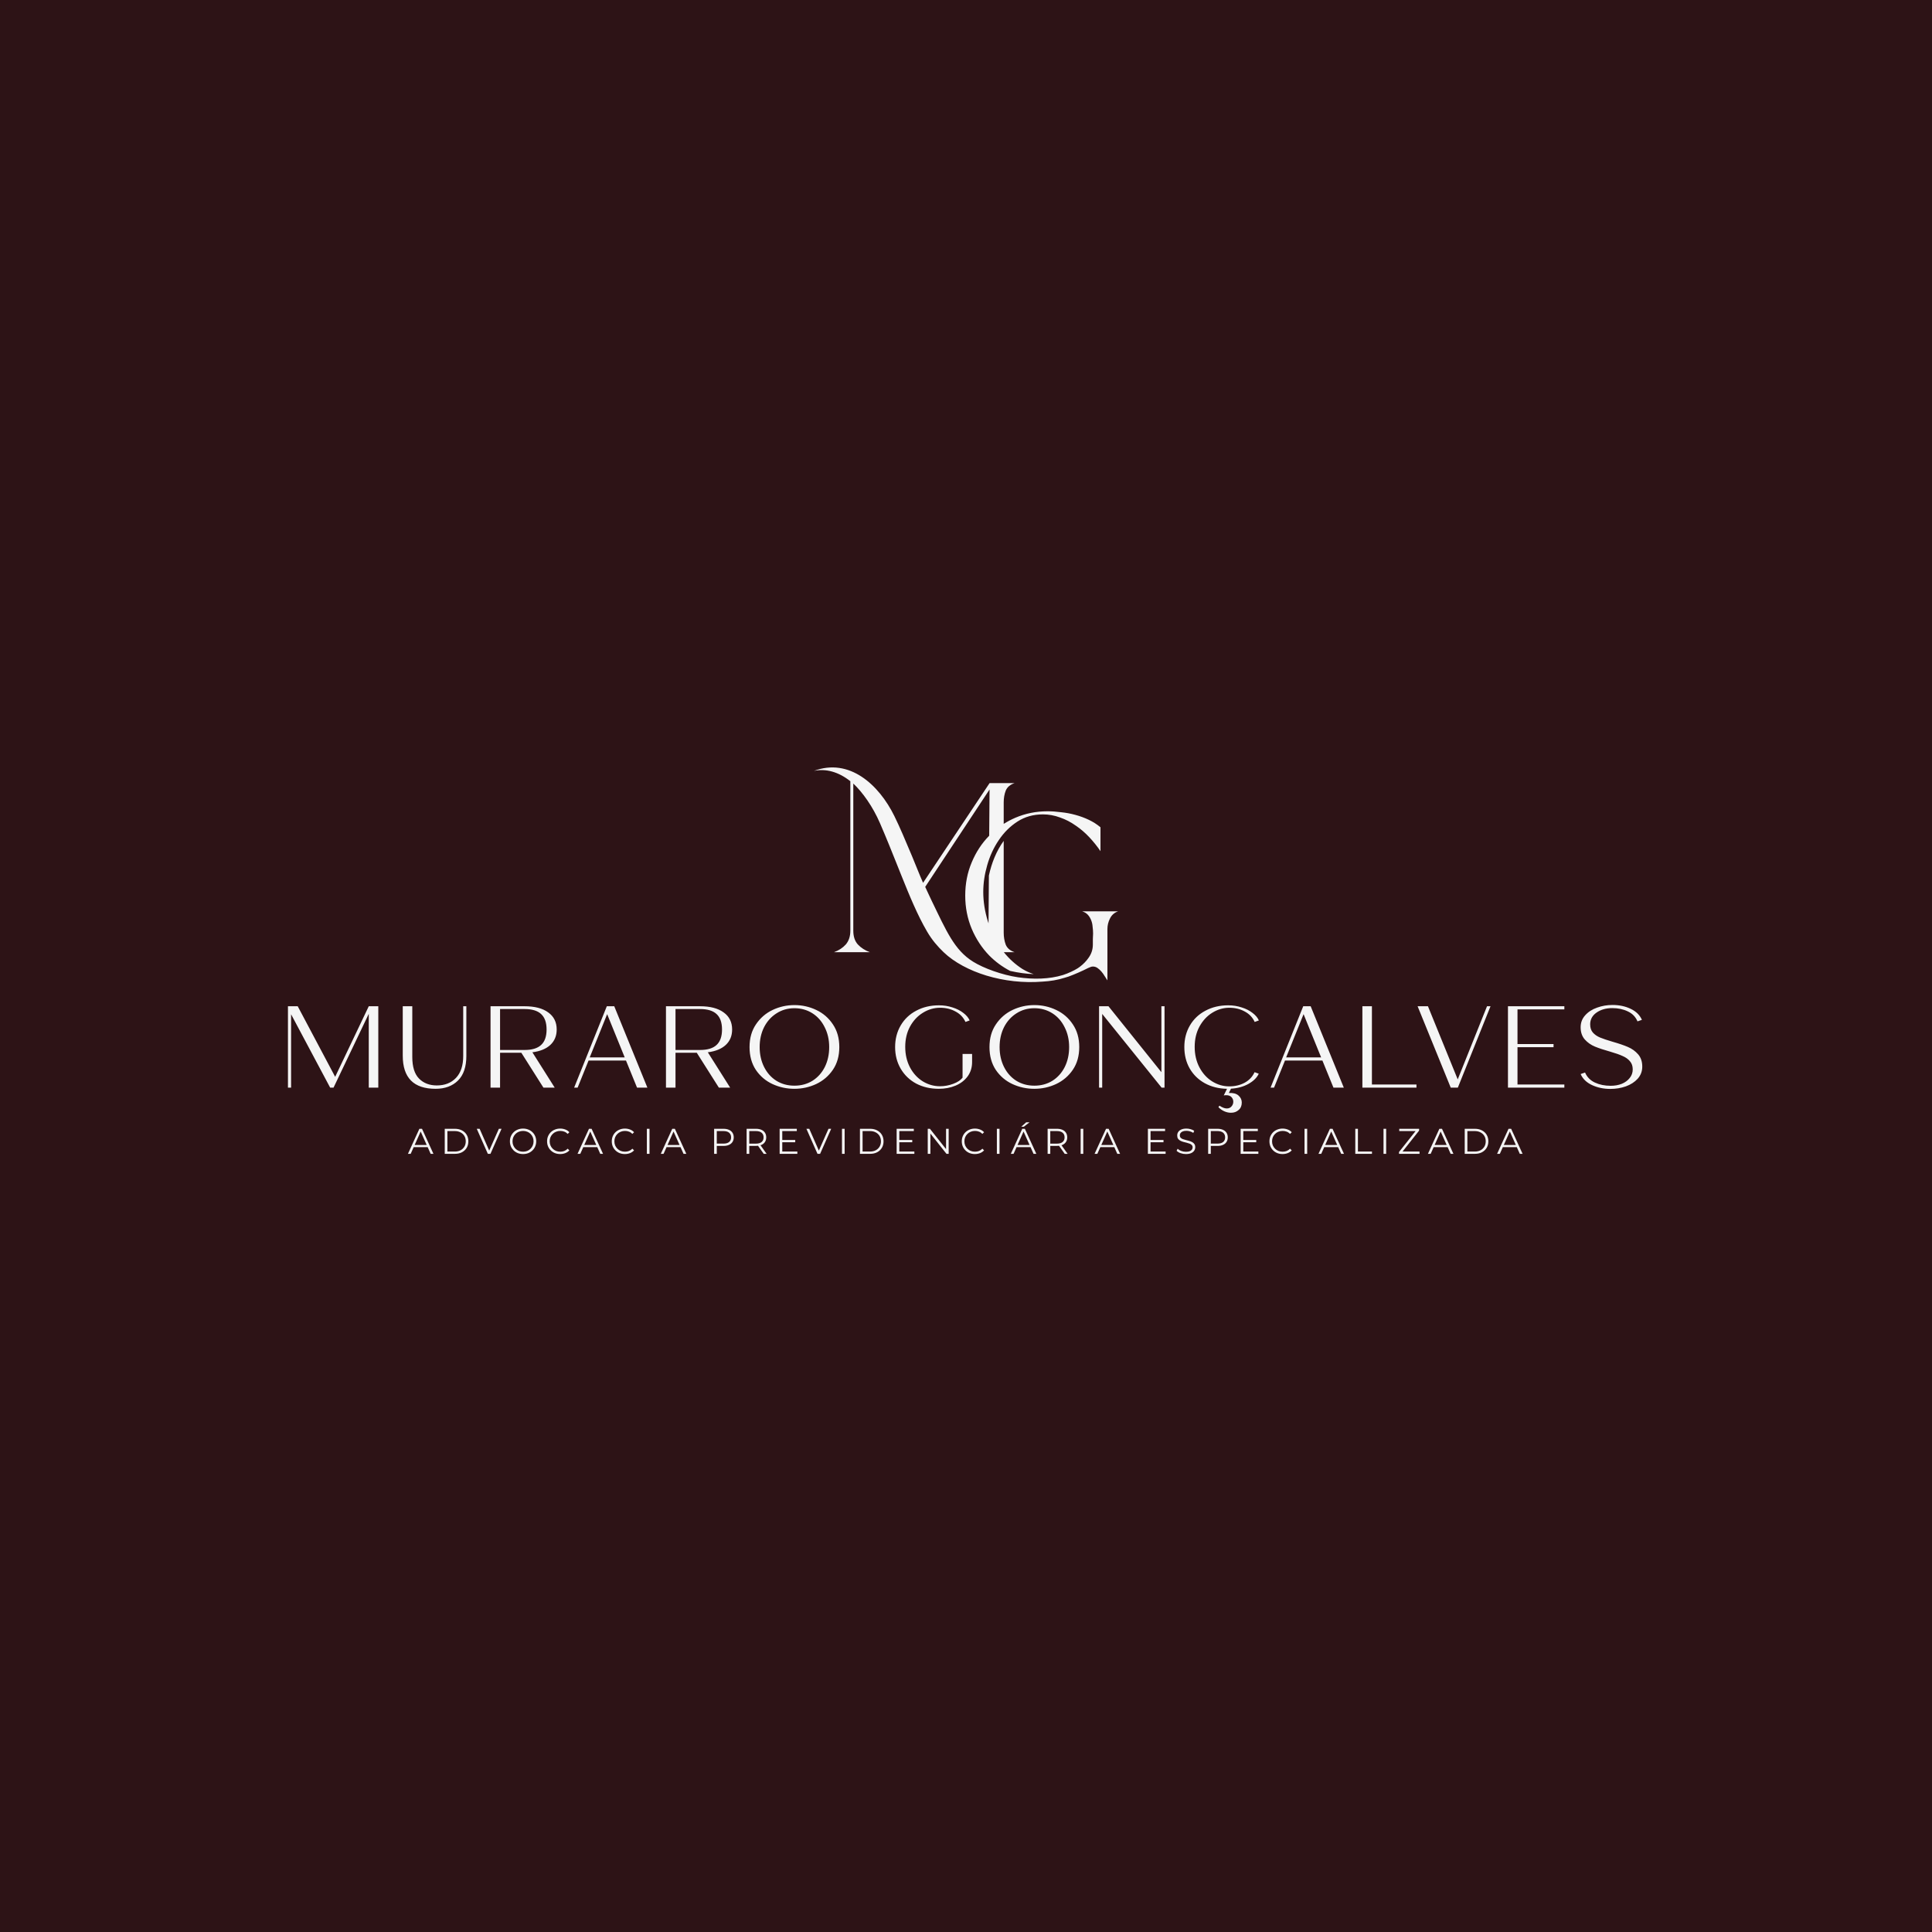
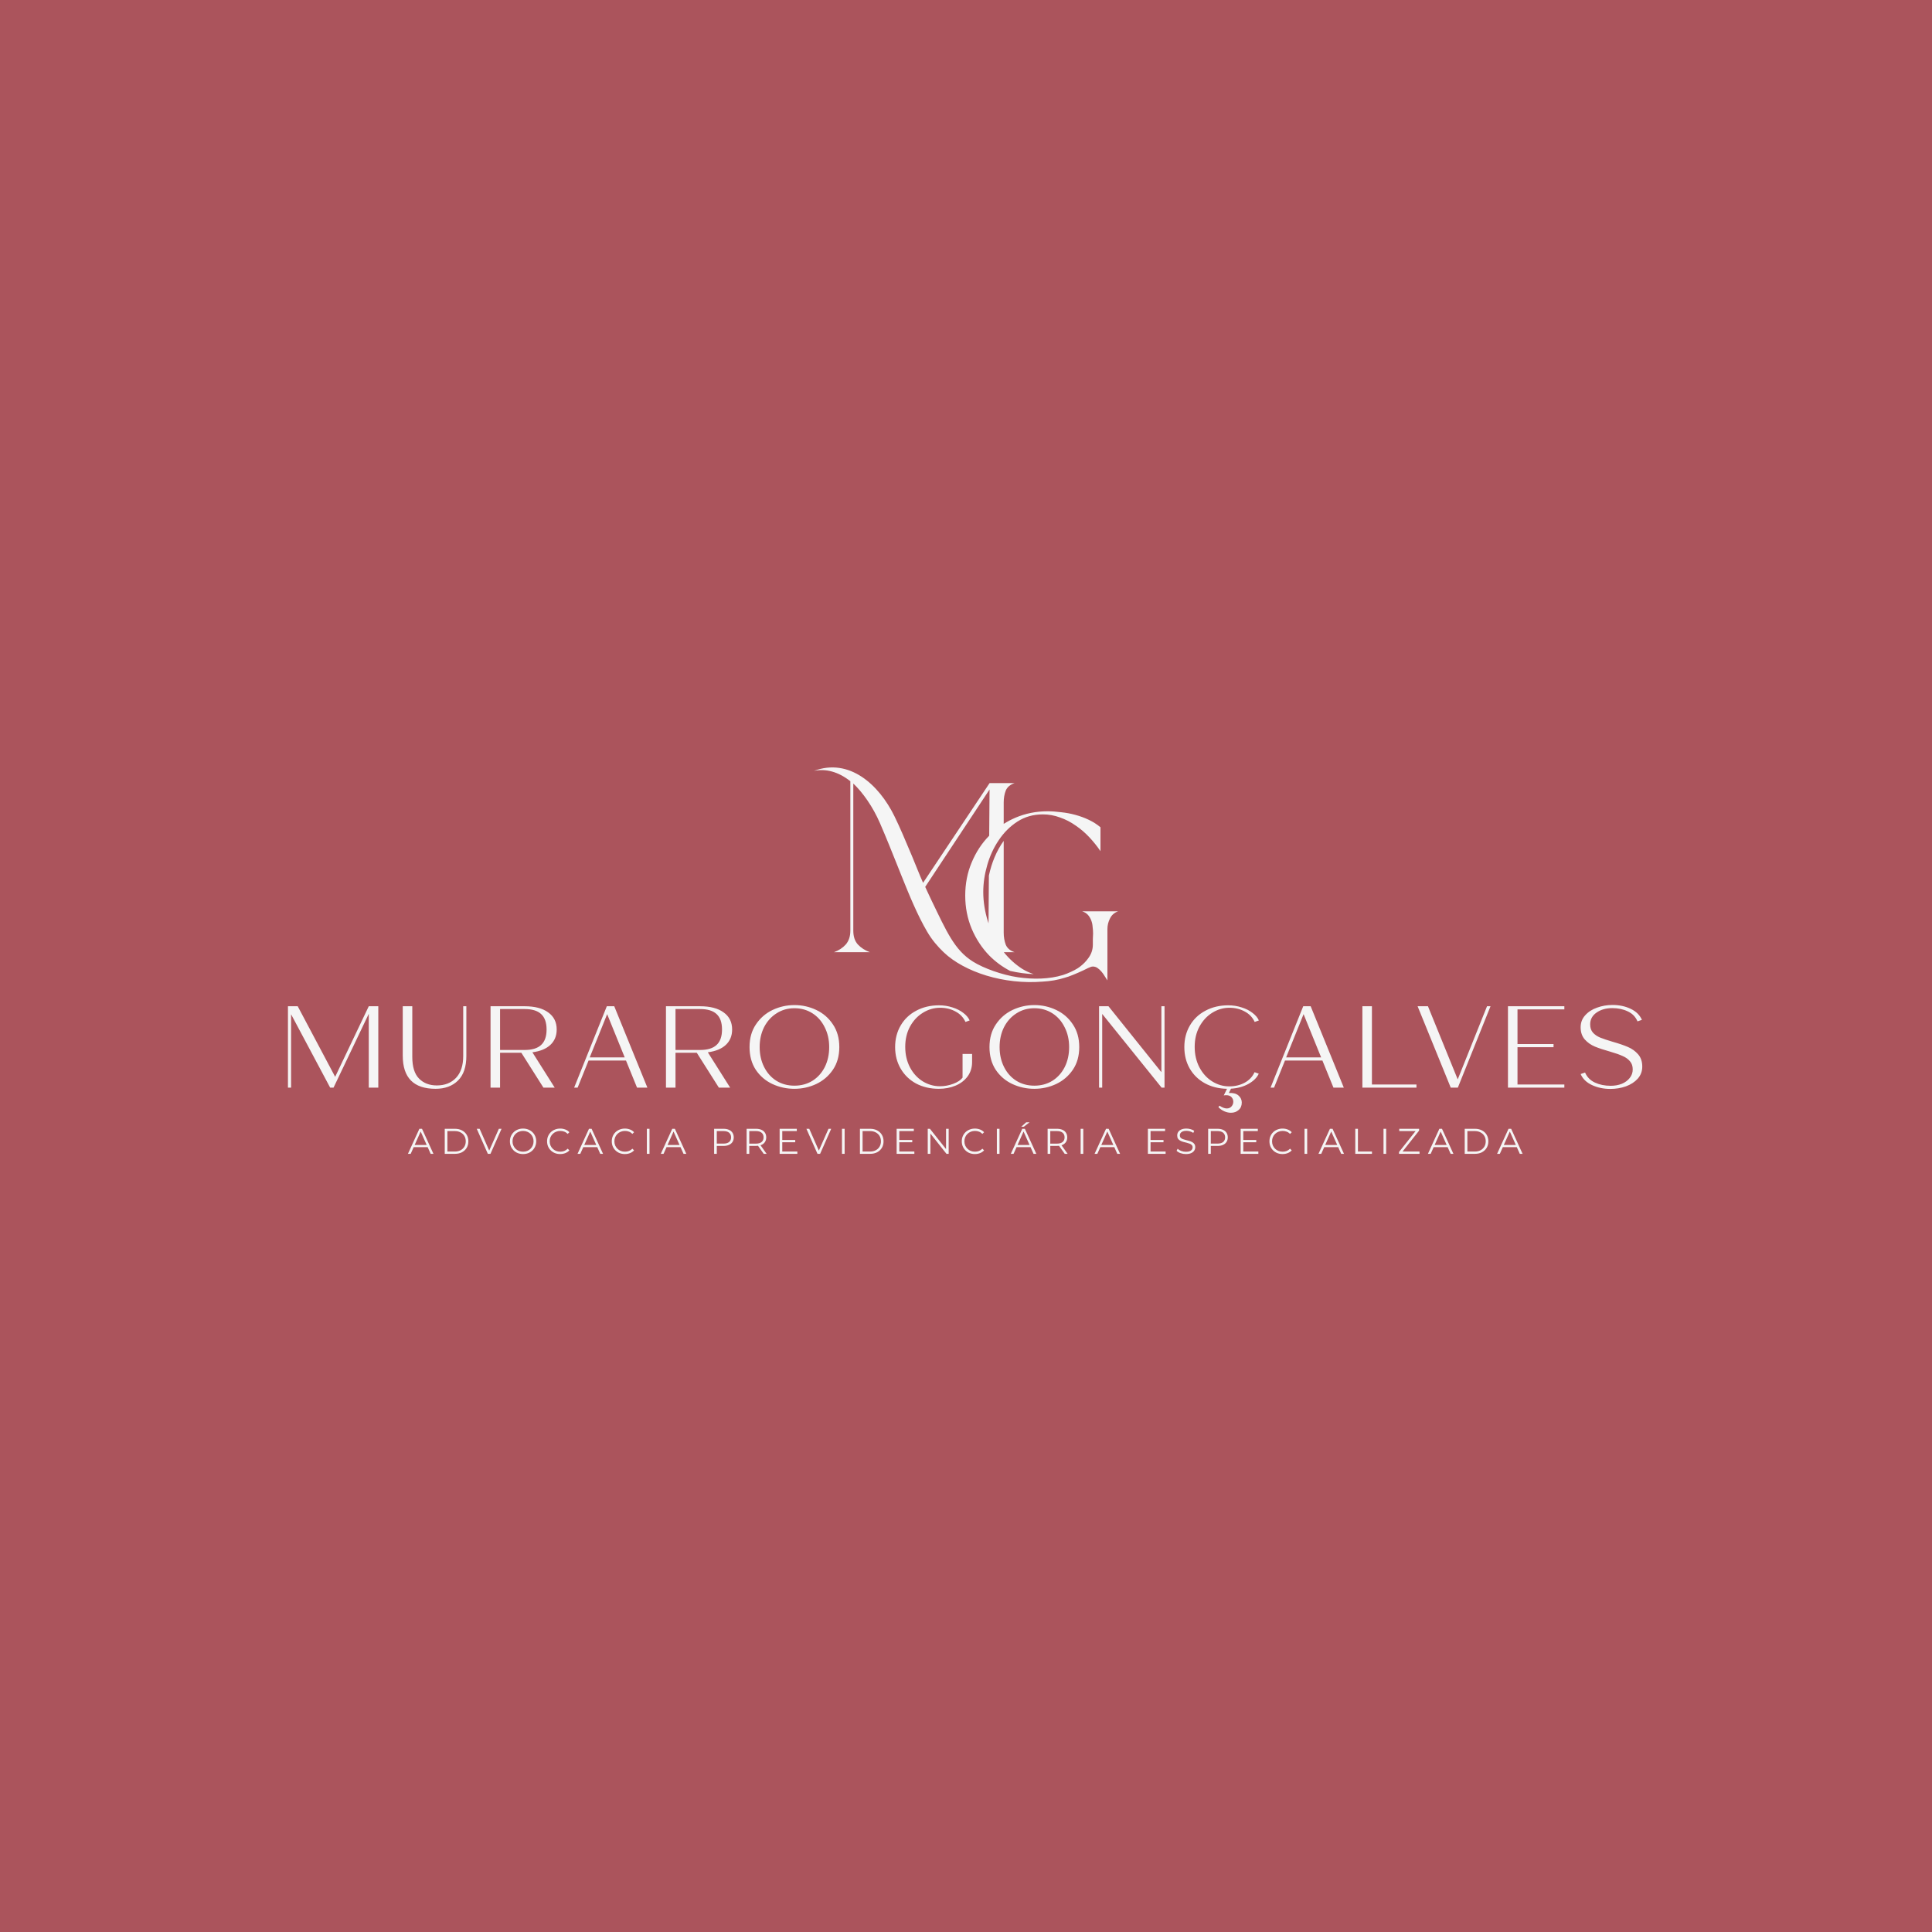
<svg xmlns="http://www.w3.org/2000/svg" width="1080" height="1080" viewBox="0 0 1080 1080" fill="none">
-   <rect width="1080" height="1080" fill="#2D1316" />
+   <rect width="1080" height="1080" fill="#AB545C" />
  <path d="M160.968 562.5H166.428L187.358 601.955L206.143 562.5H211.473V608H206.143V566.725L186.448 608H184.563L162.723 566.985V608H160.968V562.5ZM243.472 608.65C231.252 608.65 225.142 602.475 225.142 590.125V562.5H230.472V590.84C230.472 596.343 231.729 600.373 234.242 602.93C236.756 605.487 240.071 606.765 244.187 606.765C248.651 606.765 252.226 605.357 254.912 602.54C257.599 599.68 258.942 595.607 258.942 590.32V562.5H260.697V590.255C260.697 596.365 259.137 600.958 256.017 604.035C252.897 607.112 248.716 608.65 243.472 608.65ZM274.21 562.5H293.255C298.932 562.5 303.33 563.648 306.45 565.945C309.613 568.198 311.195 571.383 311.195 575.5C311.195 579.053 310.003 581.935 307.62 584.145C305.28 586.312 301.943 587.677 297.61 588.24L310.09 608H303.785L291.435 588.5H279.54V608H274.21V562.5ZM293.255 586.94C297.415 586.94 300.492 586.008 302.485 584.145C304.522 582.282 305.54 579.4 305.54 575.5C305.54 571.6 304.522 568.718 302.485 566.855C300.492 564.992 297.415 564.06 293.255 564.06H279.54V586.94H293.255ZM339.211 562.5H343.371L361.896 608H356.111L349.936 592.855H329.006L322.896 608H320.946L339.211 562.5ZM349.221 591.1L339.406 566.92L329.656 591.1H349.221ZM372.281 562.5H391.326C397.003 562.5 401.401 563.648 404.521 565.945C407.684 568.198 409.266 571.383 409.266 575.5C409.266 579.053 408.074 581.935 405.691 584.145C403.351 586.312 400.014 587.677 395.681 588.24L408.161 608H401.856L389.506 588.5H377.611V608H372.281V562.5ZM391.326 586.94C395.486 586.94 398.563 586.008 400.556 584.145C402.593 582.282 403.611 579.4 403.611 575.5C403.611 571.6 402.593 568.718 400.556 566.855C398.563 564.992 395.486 564.06 391.326 564.06H377.611V586.94H391.326ZM444.025 608.65C439.735 608.65 435.662 607.762 431.805 605.985C427.992 604.208 424.893 601.565 422.51 598.055C420.17 594.502 419 590.255 419 585.315C419 580.375 420.192 576.15 422.575 572.64C424.958 569.087 428.057 566.4 431.87 564.58C435.727 562.76 439.8 561.85 444.09 561.85C448.423 561.85 452.497 562.76 456.31 564.58C460.167 566.4 463.265 569.087 465.605 572.64C467.988 576.15 469.18 580.375 469.18 585.315C469.18 590.255 467.988 594.48 465.605 597.99C463.222 601.5 460.102 604.165 456.245 605.985C452.432 607.762 448.358 608.65 444.025 608.65ZM444.09 606.895C447.86 606.895 451.218 605.985 454.165 604.165C457.112 602.302 459.408 599.745 461.055 596.495C462.702 593.202 463.525 589.475 463.525 585.315C463.525 581.198 462.68 577.493 460.99 574.2C459.343 570.863 457.047 568.263 454.1 566.4C451.153 564.537 447.817 563.605 444.09 563.605C440.363 563.605 437.027 564.558 434.08 566.465C431.133 568.328 428.815 570.907 427.125 574.2C425.478 577.493 424.655 581.198 424.655 585.315C424.655 589.432 425.478 593.137 427.125 596.43C428.772 599.723 431.068 602.302 434.015 604.165C436.962 605.985 440.32 606.895 444.09 606.895ZM524.817 608.65C520.094 608.65 515.869 607.675 512.142 605.725C508.459 603.732 505.577 600.958 503.497 597.405C501.417 593.852 500.377 589.822 500.377 585.315C500.377 580.808 501.417 576.778 503.497 573.225C505.577 569.672 508.48 566.92 512.207 564.97C515.934 562.977 520.159 561.98 524.882 561.98C527.525 561.98 530.039 562.37 532.422 563.15C534.805 563.887 536.82 564.905 538.467 566.205C540.157 567.462 541.349 568.87 542.042 570.43L539.702 571.275C538.532 568.718 536.669 566.768 534.112 565.425C531.599 564.038 528.739 563.345 525.532 563.345C522.109 563.345 518.902 564.277 515.912 566.14C512.922 567.96 510.517 570.538 508.697 573.875C506.92 577.168 506.032 580.938 506.032 585.185C506.032 589.475 506.92 593.31 508.697 596.69C510.474 600.027 512.857 602.627 515.847 604.49C518.837 606.31 522.044 607.22 525.467 607.22C527.98 607.22 530.45 606.765 532.877 605.855C535.304 604.945 537.037 603.797 538.077 602.41V589.15H543.407V593.7C543.407 596.777 542.562 599.463 540.872 601.76C539.182 604.013 536.929 605.725 534.112 606.895C531.295 608.065 528.197 608.65 524.817 608.65ZM578.151 608.65C573.861 608.65 569.788 607.762 565.931 605.985C562.118 604.208 559.019 601.565 556.636 598.055C554.296 594.502 553.126 590.255 553.126 585.315C553.126 580.375 554.318 576.15 556.701 572.64C559.084 569.087 562.183 566.4 565.996 564.58C569.853 562.76 573.926 561.85 578.216 561.85C582.549 561.85 586.623 562.76 590.436 564.58C594.293 566.4 597.391 569.087 599.731 572.64C602.114 576.15 603.306 580.375 603.306 585.315C603.306 590.255 602.114 594.48 599.731 597.99C597.348 601.5 594.228 604.165 590.371 605.985C586.558 607.762 582.484 608.65 578.151 608.65ZM578.216 606.895C581.986 606.895 585.344 605.985 588.291 604.165C591.238 602.302 593.534 599.745 595.181 596.495C596.828 593.202 597.651 589.475 597.651 585.315C597.651 581.198 596.806 577.493 595.116 574.2C593.469 570.863 591.173 568.263 588.226 566.4C585.279 564.537 581.943 563.605 578.216 563.605C574.489 563.605 571.153 564.558 568.206 566.465C565.259 568.328 562.941 570.907 561.251 574.2C559.604 577.493 558.781 581.198 558.781 585.315C558.781 589.432 559.604 593.137 561.251 596.43C562.898 599.723 565.194 602.302 568.141 604.165C571.088 605.985 574.446 606.895 578.216 606.895ZM614.381 562.5H619.646L649.221 599.355V562.5H650.976V608H649.351L616.136 566.79V608H614.381V562.5ZM687.142 607.285C690.348 607.285 693.208 606.613 695.722 605.27C698.278 603.883 700.142 601.912 701.312 599.355L703.652 600.2C702.655 602.41 700.727 604.317 697.867 605.92C695.05 607.48 691.8 608.368 688.117 608.585L686.947 610.99C689.287 610.86 691.063 611.315 692.277 612.355C693.533 613.438 694.162 614.76 694.162 616.32C694.162 618.097 693.577 619.483 692.407 620.48C691.28 621.52 689.85 622.04 688.117 622.04C686.903 622.04 685.69 621.78 684.477 621.26C683.263 620.74 682.137 619.96 681.097 618.92L681.682 618.075C683.242 619.115 684.607 619.635 685.777 619.635C686.903 619.635 687.792 619.245 688.442 618.465C689.092 617.728 689.417 616.862 689.417 615.865C689.417 614.868 689.07 614.002 688.377 613.265C687.727 612.572 686.752 612.225 685.452 612.225C684.888 612.225 684.433 612.268 684.087 612.355L685.907 608.65C681.27 608.563 677.132 607.523 673.492 605.53C669.895 603.537 667.078 600.785 665.042 597.275C663.048 593.765 662.052 589.778 662.052 585.315C662.052 580.808 663.092 576.778 665.172 573.225C667.252 569.672 670.155 566.92 673.882 564.97C677.608 562.977 681.833 561.98 686.557 561.98C689.2 561.98 691.713 562.37 694.097 563.15C696.48 563.887 698.495 564.905 700.142 566.205C701.832 567.462 703.023 568.87 703.717 570.43L701.377 571.275C700.207 568.718 698.343 566.768 695.787 565.425C693.273 564.038 690.413 563.345 687.207 563.345C683.827 563.345 680.642 564.277 677.652 566.14C674.705 567.96 672.322 570.538 670.502 573.875C668.725 577.168 667.837 580.938 667.837 585.185C667.837 589.475 668.725 593.31 670.502 596.69C672.278 600.027 674.64 602.627 677.587 604.49C680.577 606.353 683.762 607.285 687.142 607.285ZM728.513 562.5H732.673L751.198 608H745.413L739.238 592.855H718.308L712.198 608H710.248L728.513 562.5ZM738.523 591.1L728.708 566.92L718.958 591.1H738.523ZM761.583 562.5H766.913V606.245H791.808V608H761.583V562.5ZM792.45 562.5H798.235L814.875 603.385L831.255 562.5H833.205L814.94 608H810.975L792.45 562.5ZM842.96 562.5H874.485V564.255H848.29V583.625H868.44V585.38H848.29V606.245H874.485V608H842.96V562.5ZM900.225 608.715C896.455 608.715 893.032 608 889.955 606.57C886.878 605.14 884.755 603.082 883.585 600.395L886.055 599.55C887.138 602.063 888.958 603.927 891.515 605.14C894.115 606.353 897.062 606.96 900.355 606.96C902.652 606.96 904.732 606.592 906.595 605.855C908.458 605.075 909.932 603.992 911.015 602.605C912.142 601.218 912.705 599.615 912.705 597.795C912.705 595.932 912.185 594.415 911.145 593.245C910.148 592.032 908.783 591.057 907.05 590.32C905.36 589.54 903.085 588.738 900.225 587.915C896.672 586.918 893.79 585.965 891.58 585.055C889.37 584.145 887.485 582.823 885.925 581.09C884.365 579.313 883.585 577.038 883.585 574.265C883.585 571.665 884.43 569.433 886.12 567.57C887.81 565.663 890.02 564.233 892.75 563.28C895.48 562.283 898.362 561.785 901.395 561.785C905.165 561.785 908.545 562.5 911.535 563.93C914.568 565.36 916.67 567.418 917.84 570.105L915.37 570.95C914.287 568.393 912.467 566.53 909.91 565.36C907.397 564.147 904.515 563.54 901.265 563.54C897.755 563.54 894.808 564.385 892.425 566.075C890.085 567.722 888.915 569.91 888.915 572.64C888.915 574.503 889.413 576.02 890.41 577.19C891.45 578.36 892.793 579.292 894.44 579.985C896.13 580.678 898.448 581.458 901.395 582.325C904.905 583.322 907.765 584.297 909.975 585.25C912.228 586.203 914.135 587.568 915.695 589.345C917.255 591.122 918.035 593.418 918.035 596.235C918.035 598.835 917.19 601.088 915.5 602.995C913.81 604.858 911.6 606.288 908.87 607.285C906.14 608.238 903.258 608.715 900.225 608.715Z" fill="#F5F5F5" />
  <path d="M228.04 645L234.44 631H235.9L242.3 645H240.74L234.86 631.86H235.46L229.58 645H228.04ZM230.56 641.26L231 640.06H239.14L239.58 641.26H230.56ZM248.616 645V631H254.316C255.809 631 257.116 631.3 258.236 631.9C259.369 632.487 260.249 633.307 260.876 634.36C261.503 635.413 261.816 636.627 261.816 638C261.816 639.373 261.503 640.587 260.876 641.64C260.249 642.693 259.369 643.52 258.236 644.12C257.116 644.707 255.809 645 254.316 645H248.616ZM250.096 643.72H254.236C255.476 643.72 256.549 643.48 257.456 643C258.376 642.507 259.089 641.833 259.596 640.98C260.103 640.113 260.356 639.12 260.356 638C260.356 636.867 260.103 635.873 259.596 635.02C259.089 634.167 258.376 633.5 257.456 633.02C256.549 632.527 255.476 632.28 254.236 632.28H250.096V643.72ZM272.709 645L266.509 631H268.109L273.909 644.18H273.029L278.869 631H280.369L274.169 645H272.709ZM292.404 645.12C291.351 645.12 290.371 644.947 289.464 644.6C288.571 644.24 287.791 643.74 287.124 643.1C286.471 642.447 285.957 641.693 285.584 640.84C285.224 639.973 285.044 639.027 285.044 638C285.044 636.973 285.224 636.033 285.584 635.18C285.957 634.313 286.471 633.56 287.124 632.92C287.791 632.267 288.571 631.767 289.464 631.42C290.357 631.06 291.337 630.88 292.404 630.88C293.457 630.88 294.431 631.06 295.324 631.42C296.217 631.767 296.991 632.26 297.644 632.9C298.311 633.54 298.824 634.293 299.184 635.16C299.557 636.027 299.744 636.973 299.744 638C299.744 639.027 299.557 639.973 299.184 640.84C298.824 641.707 298.311 642.46 297.644 643.1C296.991 643.74 296.217 644.24 295.324 644.6C294.431 644.947 293.457 645.12 292.404 645.12ZM292.404 643.8C293.244 643.8 294.017 643.66 294.724 643.38C295.444 643.087 296.064 642.68 296.584 642.16C297.117 641.627 297.531 641.013 297.824 640.32C298.117 639.613 298.264 638.84 298.264 638C298.264 637.16 298.117 636.393 297.824 635.7C297.531 634.993 297.117 634.38 296.584 633.86C296.064 633.327 295.444 632.92 294.724 632.64C294.017 632.347 293.244 632.2 292.404 632.2C291.564 632.2 290.784 632.347 290.064 632.64C289.344 632.92 288.717 633.327 288.184 633.86C287.664 634.38 287.251 634.993 286.944 635.7C286.651 636.393 286.504 637.16 286.504 638C286.504 638.827 286.651 639.593 286.944 640.3C287.251 641.007 287.664 641.627 288.184 642.16C288.717 642.68 289.344 643.087 290.064 643.38C290.784 643.66 291.564 643.8 292.404 643.8ZM313.141 645.12C312.088 645.12 311.115 644.947 310.221 644.6C309.328 644.24 308.555 643.74 307.901 643.1C307.248 642.46 306.735 641.707 306.361 640.84C306.001 639.973 305.821 639.027 305.821 638C305.821 636.973 306.001 636.027 306.361 635.16C306.735 634.293 307.248 633.54 307.901 632.9C308.568 632.26 309.348 631.767 310.241 631.42C311.135 631.06 312.108 630.88 313.161 630.88C314.175 630.88 315.128 631.053 316.021 631.4C316.915 631.733 317.668 632.24 318.281 632.92L317.341 633.86C316.768 633.273 316.135 632.853 315.441 632.6C314.748 632.333 314.001 632.2 313.201 632.2C312.361 632.2 311.581 632.347 310.861 632.64C310.141 632.92 309.515 633.327 308.981 633.86C308.448 634.38 308.028 634.993 307.721 635.7C307.428 636.393 307.281 637.16 307.281 638C307.281 638.84 307.428 639.613 307.721 640.32C308.028 641.013 308.448 641.627 308.981 642.16C309.515 642.68 310.141 643.087 310.861 643.38C311.581 643.66 312.361 643.8 313.201 643.8C314.001 643.8 314.748 643.667 315.441 643.4C316.135 643.133 316.768 642.707 317.341 642.12L318.281 643.06C317.668 643.74 316.915 644.253 316.021 644.6C315.128 644.947 314.168 645.12 313.141 645.12ZM322.845 645L329.245 631H330.705L337.105 645H335.545L329.665 631.86H330.265L324.385 645H322.845ZM325.365 641.26L325.805 640.06H333.945L334.385 641.26H325.365ZM349.305 645.12C348.252 645.12 347.279 644.947 346.385 644.6C345.492 644.24 344.719 643.74 344.065 643.1C343.412 642.46 342.899 641.707 342.525 640.84C342.165 639.973 341.985 639.027 341.985 638C341.985 636.973 342.165 636.027 342.525 635.16C342.899 634.293 343.412 633.54 344.065 632.9C344.732 632.26 345.512 631.767 346.405 631.42C347.299 631.06 348.272 630.88 349.325 630.88C350.339 630.88 351.292 631.053 352.185 631.4C353.079 631.733 353.832 632.24 354.445 632.92L353.505 633.86C352.932 633.273 352.299 632.853 351.605 632.6C350.912 632.333 350.165 632.2 349.365 632.2C348.525 632.2 347.745 632.347 347.025 632.64C346.305 632.92 345.679 633.327 345.145 633.86C344.612 634.38 344.192 634.993 343.885 635.7C343.592 636.393 343.445 637.16 343.445 638C343.445 638.84 343.592 639.613 343.885 640.32C344.192 641.013 344.612 641.627 345.145 642.16C345.679 642.68 346.305 643.087 347.025 643.38C347.745 643.66 348.525 643.8 349.365 643.8C350.165 643.8 350.912 643.667 351.605 643.4C352.299 643.133 352.932 642.707 353.505 642.12L354.445 643.06C353.832 643.74 353.079 644.253 352.185 644.6C351.292 644.947 350.332 645.12 349.305 645.12ZM361.6 645V631H363.08V645H361.6ZM369.395 645L375.795 631H377.255L383.655 645H382.095L376.215 631.86H376.815L370.935 645H369.395ZM371.915 641.26L372.355 640.06H380.495L380.935 641.26H371.915ZM399.206 645V631H404.446C405.632 631 406.652 631.193 407.506 631.58C408.359 631.953 409.012 632.5 409.466 633.22C409.932 633.927 410.166 634.787 410.166 635.8C410.166 636.787 409.932 637.64 409.466 638.36C409.012 639.067 408.359 639.613 407.506 640C406.652 640.387 405.632 640.58 404.446 640.58H400.026L400.686 639.88V645H399.206ZM400.686 640L400.026 639.28H404.406C405.806 639.28 406.866 638.98 407.586 638.38C408.319 637.767 408.686 636.907 408.686 635.8C408.686 634.68 408.319 633.813 407.586 633.2C406.866 632.587 405.806 632.28 404.406 632.28H400.026L400.686 631.58V640ZM417.366 645V631H422.606C423.793 631 424.813 631.193 425.666 631.58C426.519 631.953 427.173 632.5 427.626 633.22C428.093 633.927 428.326 634.787 428.326 635.8C428.326 636.787 428.093 637.64 427.626 638.36C427.173 639.067 426.519 639.613 425.666 640C424.813 640.373 423.793 640.56 422.606 640.56H418.186L418.846 639.88V645H417.366ZM426.926 645L423.326 639.92H424.926L428.546 645H426.926ZM418.846 640L418.186 639.3H422.566C423.966 639.3 425.026 638.993 425.746 638.38C426.479 637.767 426.846 636.907 426.846 635.8C426.846 634.68 426.479 633.813 425.746 633.2C425.026 632.587 423.966 632.28 422.566 632.28H418.186L418.846 631.58V640ZM437.139 637.26H444.539V638.52H437.139V637.26ZM437.299 643.72H445.719V645H435.819V631H445.419V632.28H437.299V643.72ZM456.983 645L450.783 631H452.383L458.183 644.18H457.303L463.143 631H464.643L458.443 645H456.983ZM470.675 645V631H472.155V645H470.675ZM480.71 645V631H486.41C487.903 631 489.21 631.3 490.33 631.9C491.463 632.487 492.343 633.307 492.97 634.36C493.596 635.413 493.91 636.627 493.91 638C493.91 639.373 493.596 640.587 492.97 641.64C492.343 642.693 491.463 643.52 490.33 644.12C489.21 644.707 487.903 645 486.41 645H480.71ZM482.19 643.72H486.33C487.57 643.72 488.643 643.48 489.55 643C490.47 642.507 491.183 641.833 491.69 640.98C492.196 640.113 492.45 639.12 492.45 638C492.45 636.867 492.196 635.873 491.69 635.02C491.183 634.167 490.47 633.5 489.55 633.02C488.643 632.527 487.57 632.28 486.33 632.28H482.19V643.72ZM502.553 637.26H509.953V638.52H502.553V637.26ZM502.713 643.72H511.133V645H501.233V631H510.833V632.28H502.713V643.72ZM518.612 645V631H519.832L529.492 643.16H528.852V631H530.312V645H529.092L519.452 632.84H520.092V645H518.612ZM544.962 645.12C543.908 645.12 542.935 644.947 542.042 644.6C541.148 644.24 540.375 643.74 539.722 643.1C539.068 642.46 538.555 641.707 538.182 640.84C537.822 639.973 537.642 639.027 537.642 638C537.642 636.973 537.822 636.027 538.182 635.16C538.555 634.293 539.068 633.54 539.722 632.9C540.388 632.26 541.168 631.767 542.062 631.42C542.955 631.06 543.928 630.88 544.982 630.88C545.995 630.88 546.948 631.053 547.842 631.4C548.735 631.733 549.488 632.24 550.102 632.92L549.162 633.86C548.588 633.273 547.955 632.853 547.262 632.6C546.568 632.333 545.822 632.2 545.022 632.2C544.182 632.2 543.402 632.347 542.682 632.64C541.962 632.92 541.335 633.327 540.802 633.86C540.268 634.38 539.848 634.993 539.542 635.7C539.248 636.393 539.102 637.16 539.102 638C539.102 638.84 539.248 639.613 539.542 640.32C539.848 641.013 540.268 641.627 540.802 642.16C541.335 642.68 541.962 643.087 542.682 643.38C543.402 643.66 544.182 643.8 545.022 643.8C545.822 643.8 546.568 643.667 547.262 643.4C547.955 643.133 548.588 642.707 549.162 642.12L550.102 643.06C549.488 643.74 548.735 644.253 547.842 644.6C546.948 644.947 545.988 645.12 544.962 645.12ZM557.257 645V631H558.737V645H557.257ZM565.052 645L571.452 631H572.912L579.312 645H577.752L571.872 631.86H572.472L566.592 645H565.052ZM567.572 641.26L568.012 640.06H576.152L576.592 641.26H567.572ZM570.892 629.86L573.632 627.38H575.532L572.292 629.86H570.892ZM585.628 645V631H590.868C592.054 631 593.074 631.193 593.928 631.58C594.781 631.953 595.434 632.5 595.888 633.22C596.354 633.927 596.588 634.787 596.588 635.8C596.588 636.787 596.354 637.64 595.888 638.36C595.434 639.067 594.781 639.613 593.928 640C593.074 640.373 592.054 640.56 590.868 640.56H586.448L587.108 639.88V645H585.628ZM595.188 645L591.588 639.92H593.188L596.808 645H595.188ZM587.108 640L586.448 639.3H590.828C592.228 639.3 593.288 638.993 594.008 638.38C594.741 637.767 595.108 636.907 595.108 635.8C595.108 634.68 594.741 633.813 594.008 633.2C593.288 632.587 592.228 632.28 590.828 632.28H586.448L587.108 631.58V640ZM604.081 645V631H605.561V645H604.081ZM611.876 645L618.276 631H619.736L626.136 645H624.576L618.696 631.86H619.296L613.416 645H611.876ZM614.396 641.26L614.836 640.06H622.976L623.416 641.26H614.396ZM643.006 637.26H650.406V638.52H643.006V637.26ZM643.166 643.72H651.586V645H641.686V631H651.286V632.28H643.166V643.72ZM662.925 645.12C661.885 645.12 660.885 644.953 659.925 644.62C658.978 644.273 658.245 643.833 657.725 643.3L658.305 642.16C658.798 642.64 659.458 643.047 660.285 643.38C661.125 643.7 662.005 643.86 662.925 643.86C663.805 643.86 664.518 643.753 665.065 643.54C665.625 643.313 666.032 643.013 666.285 642.64C666.552 642.267 666.685 641.853 666.685 641.4C666.685 640.853 666.525 640.413 666.205 640.08C665.898 639.747 665.492 639.487 664.985 639.3C664.478 639.1 663.918 638.927 663.305 638.78C662.692 638.633 662.078 638.48 661.465 638.32C660.852 638.147 660.285 637.92 659.765 637.64C659.258 637.36 658.845 636.993 658.525 636.54C658.218 636.073 658.065 635.467 658.065 634.72C658.065 634.027 658.245 633.393 658.605 632.82C658.978 632.233 659.545 631.767 660.305 631.42C661.065 631.06 662.038 630.88 663.225 630.88C664.012 630.88 664.792 630.993 665.565 631.22C666.338 631.433 667.005 631.733 667.565 632.12L667.065 633.3C666.465 632.9 665.825 632.607 665.145 632.42C664.478 632.233 663.832 632.14 663.205 632.14C662.365 632.14 661.672 632.253 661.125 632.48C660.578 632.707 660.172 633.013 659.905 633.4C659.652 633.773 659.525 634.2 659.525 634.68C659.525 635.227 659.678 635.667 659.985 636C660.305 636.333 660.718 636.593 661.225 636.78C661.745 636.967 662.312 637.133 662.925 637.28C663.538 637.427 664.145 637.587 664.745 637.76C665.358 637.933 665.918 638.16 666.425 638.44C666.945 638.707 667.358 639.067 667.665 639.52C667.985 639.973 668.145 640.567 668.145 641.3C668.145 641.98 667.958 642.613 667.585 643.2C667.212 643.773 666.638 644.24 665.865 644.6C665.105 644.947 664.125 645.12 662.925 645.12ZM675.37 645V631H680.61C681.797 631 682.817 631.193 683.67 631.58C684.523 631.953 685.177 632.5 685.63 633.22C686.097 633.927 686.33 634.787 686.33 635.8C686.33 636.787 686.097 637.64 685.63 638.36C685.177 639.067 684.523 639.613 683.67 640C682.817 640.387 681.797 640.58 680.61 640.58H676.19L676.85 639.88V645H675.37ZM676.85 640L676.19 639.28H680.57C681.97 639.28 683.03 638.98 683.75 638.38C684.483 637.767 684.85 636.907 684.85 635.8C684.85 634.68 684.483 633.813 683.75 633.2C683.03 632.587 681.97 632.28 680.57 632.28H676.19L676.85 631.58V640ZM694.85 637.26H702.25V638.52H694.85V637.26ZM695.01 643.72H703.43V645H693.53V631H703.13V632.28H695.01V643.72ZM716.95 645.12C715.897 645.12 714.923 644.947 714.03 644.6C713.137 644.24 712.363 643.74 711.71 643.1C711.057 642.46 710.543 641.707 710.17 640.84C709.81 639.973 709.63 639.027 709.63 638C709.63 636.973 709.81 636.027 710.17 635.16C710.543 634.293 711.057 633.54 711.71 632.9C712.377 632.26 713.157 631.767 714.05 631.42C714.943 631.06 715.917 630.88 716.97 630.88C717.983 630.88 718.937 631.053 719.83 631.4C720.723 631.733 721.477 632.24 722.09 632.92L721.15 633.86C720.577 633.273 719.943 632.853 719.25 632.6C718.557 632.333 717.81 632.2 717.01 632.2C716.17 632.2 715.39 632.347 714.67 632.64C713.95 632.92 713.323 633.327 712.79 633.86C712.257 634.38 711.837 634.993 711.53 635.7C711.237 636.393 711.09 637.16 711.09 638C711.09 638.84 711.237 639.613 711.53 640.32C711.837 641.013 712.257 641.627 712.79 642.16C713.323 642.68 713.95 643.087 714.67 643.38C715.39 643.66 716.17 643.8 717.01 643.8C717.81 643.8 718.557 643.667 719.25 643.4C719.943 643.133 720.577 642.707 721.15 642.12L722.09 643.06C721.477 643.74 720.723 644.253 719.83 644.6C718.937 644.947 717.977 645.12 716.95 645.12ZM729.245 645V631H730.725V645H729.245ZM737.04 645L743.44 631H744.9L751.3 645H749.74L743.86 631.86H744.46L738.58 645H737.04ZM739.56 641.26L740 640.06H748.14L748.58 641.26H739.56ZM757.616 645V631H759.096V643.72H766.936V645H757.616ZM773.393 645V631H774.873V645H773.393ZM782.048 645V643.98L791.768 631.72L791.928 632.28H782.188V631H793.288V632.02L783.588 644.28L783.408 643.72H793.528V645H782.048ZM798.216 645L804.616 631H806.076L812.476 645H810.916L805.036 631.86H805.636L799.756 645H798.216ZM800.736 641.26L801.176 640.06H809.316L809.756 641.26H800.736ZM818.792 645V631H824.492C825.985 631 827.292 631.3 828.412 631.9C829.545 632.487 830.425 633.307 831.052 634.36C831.678 635.413 831.992 636.627 831.992 638C831.992 639.373 831.678 640.587 831.052 641.64C830.425 642.693 829.545 643.52 828.412 644.12C827.292 644.707 825.985 645 824.492 645H818.792ZM820.272 643.72H824.412C825.652 643.72 826.725 643.48 827.632 643C828.552 642.507 829.265 641.833 829.772 640.98C830.278 640.113 830.532 639.12 830.532 638C830.532 636.867 830.278 635.873 829.772 635.02C829.265 634.167 828.552 633.5 827.632 633.02C826.725 632.527 825.652 632.28 824.412 632.28H820.272V643.72ZM836.88 645L843.28 631H844.74L851.14 645H849.58L843.7 631.86H844.3L838.42 645H836.88ZM839.4 641.26L839.84 640.06H847.98L848.42 641.26H839.4Z" fill="#F5F5F5" />
  <path d="M455 430.934C474.783 423.524 491.31 438.584 499.953 456.174C502.993 462.36 506.162 469.892 509.502 477.833L509.992 479.001C512.037 483.865 513.821 488.577 516 493.5L553.191 437.753L567.183 437.753C564.724 438.563 563.071 439.959 562.223 441.94C561.459 443.92 561.077 446.126 561.077 448.557V460.553C563.133 459.248 565.312 458.102 567.615 457.113C573.216 454.71 579.204 453.509 585.58 453.509C587.993 453.509 590.535 453.687 593.206 454.043C595.877 454.31 598.505 454.799 601.09 455.511C603.761 456.223 606.303 457.158 608.715 458.315C611.128 459.472 613.282 460.853 615.177 462.455V475.807C613.368 473.136 611.3 470.555 608.973 468.062C606.647 465.57 604.105 463.389 601.348 461.52C598.591 459.561 595.661 458.048 592.56 456.98C589.458 455.823 586.27 455.245 582.996 455.245C577.653 455.245 572.914 456.58 568.778 459.25C564.642 461.921 561.152 465.392 558.309 469.665C555.466 473.849 553.312 478.522 551.847 483.684C550.382 488.758 549.65 493.743 549.65 498.639C549.65 503.98 550.511 509.454 552.235 515.062C552.352 515.424 552.471 515.785 552.594 516.143L552.797 489.443C554.306 482.414 557.005 475.674 561.077 470.051V521.347C561.077 523.778 561.459 526.029 562.223 528.099C563.07 530.08 564.724 531.476 567.183 532.286H561.154C564.123 535.993 567.569 539.109 571.492 541.632C573.506 542.865 575.625 543.831 577.848 544.53C573.663 544.391 569.259 543.79 564.682 542.75C560.298 540.455 556.406 537.591 553.01 534.156C548.874 529.883 545.6 524.898 543.187 519.201C540.775 513.415 539.569 507.229 539.569 500.642C539.569 493.966 540.775 487.779 543.187 482.083C545.591 476.317 548.851 471.347 552.966 467.172L553.163 441.324L517.199 495.764C517.224 495.82 517.249 495.876 517.274 495.931L518.123 497.802C518.988 499.695 519.865 501.568 520.756 503.406C529.105 520.645 533.528 531.055 543.883 537.538C549.841 541.268 560.225 545.011 569.032 546.3C577.657 547.561 586.598 547.373 594.196 545.041C595.752 544.537 597.263 543.942 598.723 543.251C600.03 542.669 601.293 541.997 602.511 541.232C602.92 540.961 603.315 540.679 603.699 540.39C603.707 540.385 603.715 540.38 603.723 540.374L603.722 540.372C605.595 538.958 607.174 537.332 608.457 535.491C610.094 533.265 610.912 530.772 610.912 528.013V524.943C610.998 523.875 611.041 522.85 611.041 521.871C611.041 520.625 610.956 519.379 610.783 518.133C610.697 516.798 610.438 515.596 610.007 514.528C609.576 513.371 608.973 512.347 608.198 511.457C607.422 510.567 606.345 509.899 604.967 509.454H625C622.932 510.166 621.424 511.501 620.476 513.459C619.529 515.329 619.055 517.287 619.055 519.334V548.042C618.624 547.33 618.107 546.528 617.504 545.638C616.987 544.748 616.384 543.902 615.695 543.101C615.005 542.3 614.272 541.632 613.497 541.098C612.722 540.564 611.86 540.297 610.912 540.297C610.481 540.297 610.05 540.387 609.62 540.565C609.189 540.743 608.758 540.92 608.328 541.098C604.623 542.967 600.96 544.57 597.341 545.906C596.642 546.146 595.931 546.363 595.21 546.557C591.29 547.818 587.04 548.511 582.676 548.739C572.188 549.591 561.201 548.331 551.364 545.342C542.019 542.503 533.375 537.948 527.487 532.286C524.195 529.12 521.085 525.622 518.184 520.646C512.934 511.641 508.517 501.012 503.659 488.878C503.301 487.982 502.243 485.331 501.879 484.419C498.865 476.862 495.633 468.759 491.903 460.137C487.896 450.876 482.199 442.91 477 438V520.267C477 523.508 477.847 526.075 479.543 527.965C481.324 529.856 483.571 531.296 486.284 532.286L466.188 532.286C468.901 531.296 471.107 529.856 472.802 527.965C474.498 525.984 475.347 523.418 475.347 520.267V436.707C468.726 431.44 461.647 429.532 455 430.934Z" fill="#F5F5F5" />
</svg>
